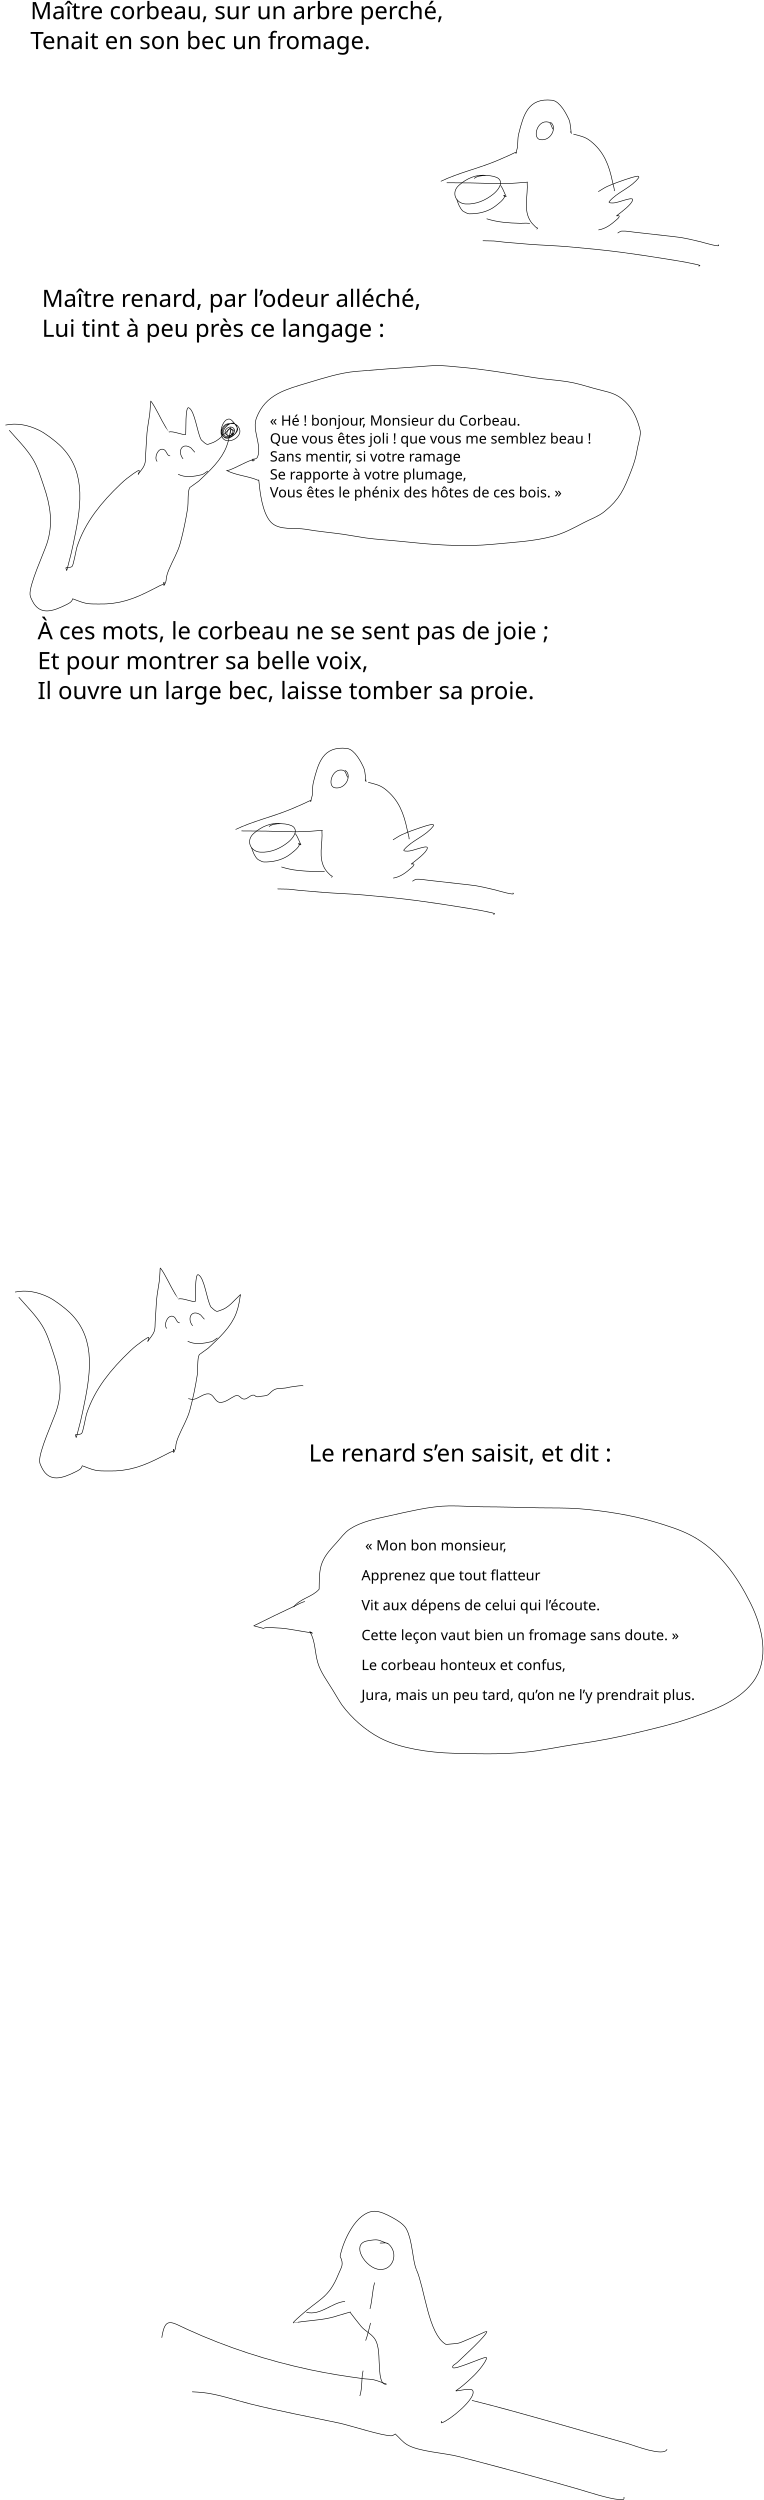
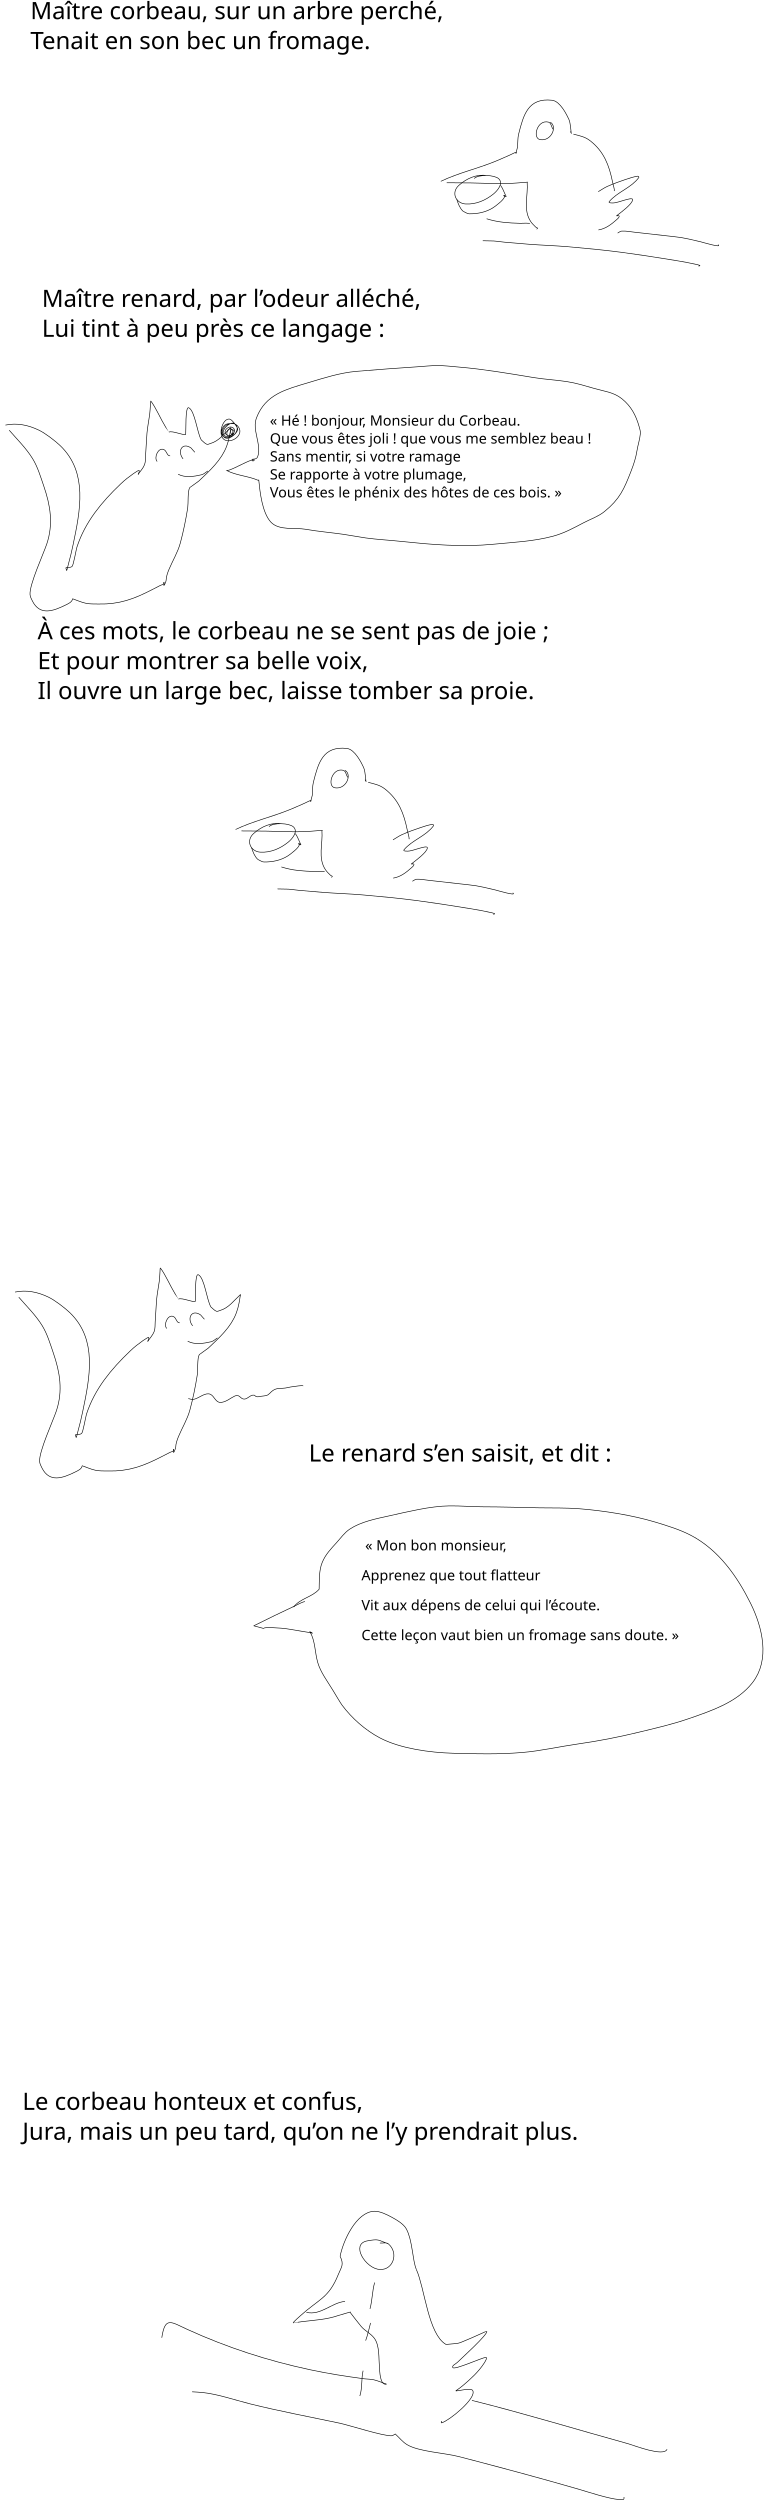
<svg xmlns="http://www.w3.org/2000/svg" width="337.592mm" height="1105.751mm" viewBox="0 0 337.592 1105.751" version="1.1" id="svg1782">
  <defs id="defs1779">
    <rect x="717.262" y="1193.239" width="419.555" height="115.343" id="rect45532" />
  </defs>
  <g id="layer1" transform="translate(-29.7226,-19.74897)">
    <text xml:space="preserve" style="font-style:normal;font-weight:normal;font-size:10.583px;line-height:1.25;font-family:sans-serif;fill:#000000;fill-opacity:1;stroke:none;stroke-width:0.265" x="43.169" y="28.214" id="text5938">
      <tspan id="tspan5936" style="stroke-width:0.265" x="43.169" y="28.214">Maître corbeau, sur un arbre perché,</tspan>
      <tspan style="stroke-width:0.265" x="43.169" y="41.443" id="tspan5940">Tenait en son bec un fromage.</tspan>
    </text>
    <g id="corbeau0">
      <path style="fill:none;stroke:#000000;stroke-width:0.265px;stroke-linecap:butt;stroke-linejoin:miter;stroke-opacity:1" d="m 224.706,99.929 c 7.714,-3.678 16.171,-5.575 24.09,-8.813 2.171,-0.888 4.308,-1.855 6.454,-2.803 0.762,-0.337 3.57,-1.918 2.644,-0.706" id="path7562" />
      <path style="fill:none;stroke:#000000;stroke-width:0.265px;stroke-linecap:butt;stroke-linejoin:miter;stroke-opacity:1" d="m 227.306,100.575 c 3.541,0.027 7.082,0.022 10.622,0.081 5.259,0.087 11.852,0.441 17.255,0.242 2.163,-0.08 4.317,-0.325 6.476,-0.484 0.396,-0.029 0.792,-0.048 1.188,-0.081 0.09,-0.008 0.232,-0.123 0.269,-0.04 0.036,0.081 -0.149,0.094 -0.224,0.141" id="path7564" />
      <path style="fill:none;stroke:#000000;stroke-width:0.265px;stroke-linecap:butt;stroke-linejoin:miter;stroke-opacity:1" d="m 257.894,87.607 c 0.246,-0.934 0.493,-1.869 0.74,-2.803 0.164,-1.929 0.021,-3.91 0.493,-5.788 2.182,-8.69 4.264,-16.082 14.79,-14.924 3.58,0.394 6.528,6.519 7.417,8.43 0.588,1.262 0.579,2.724 0.829,4.094 0.12,0.658 0.087,1.338 0.202,1.997 0.014,0.082 0.147,0.297 0.112,0.222 -0.251,-0.543 -0.176,-0.389 -0.493,-0.887" id="path7566" />
      <path style="fill:none;stroke:#000000;stroke-width:0.265px;stroke-linecap:butt;stroke-linejoin:miter;stroke-opacity:1" d="m 274.275,76.898 c -0.665,-1.049 -0.787,-2.857 -1.994,-3.146 -5.02,-1.203 -7.156,7.131 -3.675,7.744 5.02,0.885 7.778,-5.891 4.504,-7.704" id="path7568" />
      <path style="fill:none;stroke:#000000;stroke-width:0.265px;stroke-linecap:butt;stroke-linejoin:miter;stroke-opacity:1" d="m 283.351,79.076 c 2.633,0.708 5.02,1.103 7.283,2.844 6.245,4.803 8.509,10.935 10.039,18.413 0.15,0.731 1.278,4.711 0.627,3.671" id="path7570" />
      <path style="fill:none;stroke:#000000;stroke-width:0.265px;stroke-linecap:butt;stroke-linejoin:miter;stroke-opacity:1" d="m 262.891,100.433 c 0.495,5.695 -1.959,12.165 1.636,17.405 0.608,0.886 1.416,1.618 2.174,2.38 0.223,0.224 0.915,0.288 0.762,0.565 -0.086,0.154 -0.29,0.207 -0.403,0.343" id="path7572" />
      <path style="fill:none;stroke:#000000;stroke-width:0.265px;stroke-linecap:butt;stroke-linejoin:miter;stroke-opacity:1" d="m 243.261,126.228 c 11.155,0.248 -1.599,-0.14 20.415,1.553 5.716,0.439 11.453,0.598 17.165,1.089 19.37,1.667 27.933,2.896 47.462,6.05 3.326,0.537 6.646,1.131 9.927,1.896 1.985,0.463 0.67,0.592 0.448,0.625" id="path7574" />
      <path style="fill:none;stroke:#000000;stroke-width:0.265px;stroke-linecap:butt;stroke-linejoin:miter;stroke-opacity:1" d="m 244.964,116.507 c 4.927,1.588 9.679,1.872 14.812,2.017 0.863,0.024 4.097,-0.254 4.303,0.161" id="path7576" />
      <path style="fill:none;stroke:#000000;stroke-width:0.265px;stroke-linecap:butt;stroke-linejoin:miter;stroke-opacity:1" d="m 302.914,122.84 c 0.605,-0.296 1.143,-0.85 1.815,-0.887 1.842,-0.101 3.678,0.291 5.513,0.484 4.119,0.433 8.233,0.918 12.347,1.392 9.439,1.087 7.695,0.673 17.031,2.864 0.364,0.086 9.847,2.908 7.686,1.271" id="path7578" />
      <path style="fill:none;stroke:#000000;stroke-width:0.265px;stroke-linecap:butt;stroke-linejoin:miter;stroke-opacity:1" d="m 294.331,104.527 c 1.345,-0.78 2.615,-1.705 4.034,-2.339 2.59,-1.159 5.267,-2.119 7.955,-3.025 1.783,-0.601 3.585,-1.209 5.445,-1.492 0.257,-0.039 0.668,0.374 0.515,0.585 -3.354,4.631 -9.517,6.357 -13.109,10.689 -0.563,0.678 1.735,0.655 2.599,0.484 1.982,-0.393 3.873,-1.17 5.849,-1.593 0.624,-0.134 1.883,-0.436 1.905,0.202 0.064,1.88 -5.498,5.905 -7.036,7.099 -0.362,0.281 0.884,-0.122 1.008,0.04 0.406,0.529 -0.535,1.268 -1.031,1.714 -2.355,2.12 -4.894,4.062 -8.045,4.558" id="path7580" />
      <g id="aa" transform="translate(85.29624,-6.797816)">
        <path style="fill:none;stroke:#000000;stroke-width:0.265px;stroke-linecap:butt;stroke-linejoin:miter;stroke-opacity:1" d="m 160.049,104.226 c -4.637,-0.842 -9.28,1.237 -12.706,4.336 -3.522,3.186 -1.31,7.983 3.07,8.208 4.55,0.234 8.746,-1.594 12.235,-4.397 1.593,-1.279 4.606,-4.592 2.398,-6.736 -1.864,-1.811 -9.057,-2.043 -10.868,-0.141" id="path7582" />
        <path style="fill:none;stroke:#000000;stroke-width:0.265px;stroke-linecap:butt;stroke-linejoin:miter;stroke-opacity:1" d="m 146.491,114.794 c 0.558,1.815 1.324,3.894 2.779,5.203" id="path7584" />
        <path style="fill:none;stroke:#000000;stroke-width:0.265px;stroke-linecap:butt;stroke-linejoin:miter;stroke-opacity:1" d="m 149.27,119.997 c 2.353,1.147 1.683,1.193 4.146,1.089 3.692,-0.156 7.285,-1.177 10.219,-3.449 0.971,-0.752 2.835,-2.209 3.541,-3.267 0.296,-0.443 1.096,-2.002 -0.022,-1.271" id="path7586" />
        <path style="fill:none;stroke:#000000;stroke-width:0.265px;stroke-linecap:butt;stroke-linejoin:miter;stroke-opacity:1" d="m 165.808,108.502 c 0.95,1.286 1.458,2.787 2.129,4.215 0.12,0.257 0.544,0.875 0.269,0.807 -0.367,-0.091 -0.702,-0.282 -1.053,-0.424" id="path7588" />
      </g>
    </g>
    <path style="fill:none;stroke:#000000;stroke-width:0.265px;stroke-linecap:butt;stroke-linejoin:miter;stroke-opacity:1" d="m 133.923,386.62 c 7.714,-3.678 16.171,-5.575 24.09,-8.813 2.171,-0.888 4.308,-1.855 6.454,-2.803 0.762,-0.337 3.57,-1.918 2.644,-0.706" id="path7562-9" />
    <path style="fill:none;stroke:#000000;stroke-width:0.265px;stroke-linecap:butt;stroke-linejoin:miter;stroke-opacity:1" d="m 136.523,387.266 c 3.541,0.027 7.082,0.022 10.622,0.081 5.259,0.087 11.852,0.441 17.255,0.242 2.163,-0.08 4.317,-0.325 6.476,-0.484 0.396,-0.029 0.792,-0.048 1.188,-0.081 0.09,-0.008 0.232,-0.123 0.269,-0.04 0.036,0.081 -0.149,0.094 -0.224,0.141" id="path7564-8" />
    <path style="fill:none;stroke:#000000;stroke-width:0.265px;stroke-linecap:butt;stroke-linejoin:miter;stroke-opacity:1" d="m 167.111,374.298 c 0.246,-0.934 0.493,-1.869 0.74,-2.803 0.164,-1.929 0.021,-3.91 0.493,-5.788 2.182,-8.69 4.264,-16.082 14.79,-14.924 3.58,0.394 6.528,6.519 7.417,8.43 0.588,1.262 0.579,2.724 0.829,4.094 0.12,0.658 0.087,1.338 0.202,1.997 0.014,0.082 0.147,0.297 0.112,0.222 -0.251,-0.543 -0.176,-0.389 -0.493,-0.887" id="path7566-4" />
    <path style="fill:none;stroke:#000000;stroke-width:0.265px;stroke-linecap:butt;stroke-linejoin:miter;stroke-opacity:1" d="m 183.492,363.589 c -0.665,-1.049 -0.787,-2.857 -1.994,-3.146 -5.02,-1.203 -7.156,7.131 -3.675,7.744 5.02,0.885 7.778,-5.891 4.504,-7.704" id="path7568-8" />
    <path style="fill:none;stroke:#000000;stroke-width:0.265px;stroke-linecap:butt;stroke-linejoin:miter;stroke-opacity:1" d="m 192.568,365.767 c 2.633,0.708 5.02,1.103 7.283,2.844 6.245,4.803 8.509,10.935 10.039,18.413 0.15,0.731 1.278,4.711 0.627,3.671" id="path7570-1" />
    <path style="fill:none;stroke:#000000;stroke-width:0.265px;stroke-linecap:butt;stroke-linejoin:miter;stroke-opacity:1" d="m 172.108,387.125 c 0.495,5.695 -1.959,12.165 1.636,17.405 0.608,0.886 1.416,1.618 2.174,2.38 0.223,0.224 0.915,0.288 0.762,0.565 -0.086,0.154 -0.29,0.207 -0.403,0.343" id="path7572-0" />
    <path style="fill:none;stroke:#000000;stroke-width:0.265px;stroke-linecap:butt;stroke-linejoin:miter;stroke-opacity:1" d="m 152.478,412.919 c 11.155,0.248 -1.599,-0.14 20.415,1.553 5.716,0.439 11.453,0.598 17.165,1.089 19.37,1.667 27.933,2.896 47.462,6.05 3.326,0.537 6.646,1.131 9.927,1.896 1.985,0.463 0.67,0.592 0.448,0.625" id="path7574-3" />
    <path style="fill:none;stroke:#000000;stroke-width:0.265px;stroke-linecap:butt;stroke-linejoin:miter;stroke-opacity:1" d="m 154.181,403.198 c 4.927,1.588 9.679,1.872 14.812,2.017 0.863,0.024 4.097,-0.254 4.303,0.161" id="path7576-0" />
    <path style="fill:none;stroke:#000000;stroke-width:0.265px;stroke-linecap:butt;stroke-linejoin:miter;stroke-opacity:1" d="m 212.131,409.531 c 0.605,-0.296 1.143,-0.85 1.815,-0.887 1.842,-0.101 3.678,0.291 5.513,0.484 4.119,0.433 8.233,0.918 12.347,1.392 9.439,1.087 7.695,0.673 17.031,2.864 0.364,0.086 9.847,2.908 7.686,1.271" id="path7578-4" />
    <path style="fill:none;stroke:#000000;stroke-width:0.265px;stroke-linecap:butt;stroke-linejoin:miter;stroke-opacity:1" d="m 203.548,391.219 c 1.345,-0.78 2.615,-1.705 4.034,-2.339 2.59,-1.159 5.267,-2.119 7.955,-3.025 1.783,-0.601 3.585,-1.209 5.445,-1.492 0.257,-0.039 0.668,0.374 0.515,0.585 -3.354,4.631 -9.517,6.357 -13.109,10.689 -0.563,0.678 1.735,0.655 2.599,0.484 1.982,-0.393 3.873,-1.17 5.849,-1.593 0.624,-0.134 1.883,-0.436 1.905,0.202 0.064,1.88 -5.498,5.905 -7.036,7.099 -0.362,0.281 0.884,-0.122 1.008,0.04 0.406,0.529 -0.535,1.268 -1.031,1.714 -2.355,2.12 -4.894,4.062 -8.045,4.558" id="path7580-4" />
    <g id="fromage">
      <path style="fill:none;stroke:#000000;stroke-width:0.265px;stroke-linecap:butt;stroke-linejoin:miter;stroke-opacity:1" d="m 154.562,384.12 c -4.637,-0.842 -9.28,1.237 -12.706,4.336 -3.522,3.186 -1.31,7.983 3.07,8.208 4.55,0.234 8.746,-1.594 12.235,-4.397 1.593,-1.279 4.606,-4.592 2.398,-6.736 -1.864,-1.811 -9.057,-2.043 -10.868,-0.141" id="path7582-4" />
      <path style="fill:none;stroke:#000000;stroke-width:0.265px;stroke-linecap:butt;stroke-linejoin:miter;stroke-opacity:1" d="m 141.005,394.687 c 0.558,1.815 1.324,3.894 2.779,5.203" id="path7584-7" />
      <path style="fill:none;stroke:#000000;stroke-width:0.265px;stroke-linecap:butt;stroke-linejoin:miter;stroke-opacity:1" d="m 143.784,399.891 c 2.353,1.147 1.683,1.193 4.146,1.089 3.692,-0.156 7.285,-1.177 10.219,-3.449 0.971,-0.752 2.835,-2.209 3.541,-3.267 0.296,-0.443 1.096,-2.002 -0.022,-1.271" id="path7586-6" />
      <path style="fill:none;stroke:#000000;stroke-width:0.265px;stroke-linecap:butt;stroke-linejoin:miter;stroke-opacity:1" d="m 160.321,388.395 c 0.95,1.286 1.458,2.787 2.129,4.215 0.12,0.257 0.544,0.875 0.269,0.807 -0.367,-0.091 -0.702,-0.282 -1.053,-0.424" id="path7588-3" />
    </g>
    <text xml:space="preserve" style="font-style:normal;font-weight:normal;font-size:10.583px;line-height:1.25;font-family:sans-serif;fill:#000000;fill-opacity:1;stroke:none;stroke-width:0.265" x="48.243" y="155.495" id="text11650">
      <tspan id="tspan11648" style="stroke-width:0.265" x="48.243" y="155.495">Maître renard, par l’odeur alléché,</tspan>
      <tspan style="stroke-width:0.265" x="48.243" y="168.725" id="tspan11652">Lui tint à peu près ce langage :</tspan>
      <tspan style="stroke-width:0.265" x="48.243" y="181.954" id="tspan11662" />
      <tspan style="stroke-width:0.265" x="48.243" y="195.183" id="tspan11680" />
    </text>
    <text xml:space="preserve" style="font-style:normal;font-weight:normal;font-size:10.583px;line-height:1.25;font-family:sans-serif;fill:#000000;fill-opacity:1;stroke:none;stroke-width:0.265" x="46.325" y="302.484" id="text42266">
      <tspan id="tspan42264" style="stroke-width:0.265" x="46.325" y="302.484">À ces mots, le corbeau ne se sent pas de joie ;</tspan>
      <tspan style="stroke-width:0.265" x="46.325" y="315.713" id="tspan42268">Et pour montrer sa belle voix,</tspan>
      <tspan style="stroke-width:0.265" x="46.325" y="328.942" id="tspan42270">Il ouvre un large bec, laisse tomber sa proie.</tspan>
      <tspan style="stroke-width:0.265" x="46.325" y="342.171" id="tspan42282" />
    </text>
    <text xml:space="preserve" transform="matrix(0.2645833,0,0,0.2645833,43.13793,19.74897)" id="text45530" style="font-style:normal;font-weight:normal;font-size:40px;line-height:1.25;font-family:sans-serif;white-space:pre;shape-inside:url(#rect45532);fill:#000000;fill-opacity:1;stroke:none" />
    <text xml:space="preserve" style="font-style:normal;font-weight:normal;font-size:10.583px;line-height:1.25;font-family:sans-serif;fill:#000000;fill-opacity:1;stroke:none;stroke-width:0.265" x="184.842" y="700.978" id="text56280">
      <tspan style="font-style:normal;font-variant:normal;font-weight:normal;font-stretch:normal;font-size:6.35px;font-family:sans-serif;-inkscape-font-specification:'sans-serif, Normal';font-variant-ligatures:normal;font-variant-caps:normal;font-variant-numeric:normal;font-variant-east-asian:normal;stroke-width:0.265" x="184.842" y="700.978" id="tspan56290" />
    </text>
    <path style="fill:none;stroke:#000000;stroke-width:0.265px;stroke-linecap:butt;stroke-linejoin:miter;stroke-opacity:1" d="m 32.135,207.766 c 5.147,-1.054 10.099,-0.026 14.844,2.266 2.775,1.341 7.262,4.788 9.41,6.859 12.348,11.904 8.802,28.766 5.666,43.776 -0.905,4.332 -1.037,4.548 -2.021,8.379 -0.593,2.307 -0.776,3.32 -0.895,2.982 -0.133,-0.378 -0.199,-0.775 -0.298,-1.163" id="path72305" />
    <path style="fill:none;stroke:#000000;stroke-width:0.265px;stroke-linecap:butt;stroke-linejoin:miter;stroke-opacity:1" d="m 33.792,210.032 c 3.588,4.152 7.465,7.896 10.371,12.614 2.244,3.643 3.538,8.074 4.904,12.047 2.951,8.584 4.306,16.761 1.359,25.615 -1.466,4.405 -7.73,17.936 -7.422,22.425 0.066,0.967 0.664,2.078 1.06,2.863 3.331,6.595 9.199,4.444 14.546,1.819 1.194,-0.586 3.057,-1.345 3.214,-2.833" id="path72307" />
    <path style="fill:none;stroke:#000000;stroke-width:0.265px;stroke-linecap:butt;stroke-linejoin:miter;stroke-opacity:1" d="m 58.842,270.865 c 0.917,-0.189 2.017,0.015 2.75,-0.567 0.622,-0.494 1.799,-7.468 2.154,-8.558 3.633,-11.153 10.909,-19.904 19.317,-27.912 2.062,-1.964 3.524,-3.066 5.666,-4.592 1.386,-0.987 2.524,-1.644 2.584,-1.342 0.117,0.579 -0.308,1.141 -0.497,1.7" id="path72309" />
    <path style="fill:none;stroke:#000000;stroke-width:0.265px;stroke-linecap:butt;stroke-linejoin:miter;stroke-opacity:1" d="m 61.824,284.582 c 1.966,0.666 3.864,1.584 5.898,1.998 1.811,0.368 3.686,0.288 5.533,0.328 9.284,0.203 15.729,-2.216 23.79,-6.381 1.18,-0.61 2.361,-1.218 3.545,-1.819 1.155,-0.586 1.746,-0.199 1.624,-1.521" id="path72311" />
    <path style="fill:none;stroke:#000000;stroke-width:0.265px;stroke-linecap:butt;stroke-linejoin:miter;stroke-opacity:1" d="m 90.816,229.594 c 0.95,-1.451 2.235,-2.732 2.85,-4.354 0.521,-1.374 0.352,-2.918 0.464,-4.384 0.241,-3.158 0.345,-6.326 0.596,-9.483 0.184,-2.304 0.911,-6.218 1.193,-8.29 0.195,-1.439 0.231,-2.906 0.331,-4.354 0.075,-1.087 0.054,-1.757 0.099,-1.7 2.255,2.841 4.531,8.254 6.66,11.66 0.131,0.209 1.39,2.23 1.425,2.207 1.295,-0.874 7.325,1.807 7.422,0.954 0.167,-1.46 -0.245,-12.545 1.359,-11.749 2.745,1.363 3.687,11.052 5.533,14.224 0.806,0.636 1.467,1.523 2.419,1.908 0.49,0.198 1.049,-0.154 1.557,-0.298 3.962,-1.124 6.186,-4.433 9.079,-7.038 0.239,-0.215 -0.109,0.634 -0.133,0.954 -0.069,0.949 -0.3,1.868 -0.464,2.803 -0.25,1.426 -0.672,2.868 -1.16,4.234 -2.24,6.28 -7.686,11.177 -12.425,15.656 -0.413,0.39 -3.904,2.747 -3.976,2.863 -0.987,1.599 -0.587,6.989 -0.895,8.946 -0.825,5.238 -1.89,10.478 -3.28,15.596 -1.126,4.145 -3.394,7.777 -5.036,11.719 -0.541,1.298 -1.226,3.233 -1.226,4.652 0,0.479 -0.484,1.598 -0.696,2.028 -0.034,0.069 -0.254,0.517 -0.265,0.507 -0.109,-0.098 0.139,-1.338 -0.033,-1.67" id="path72313" />
    <path style="fill:none;stroke:#000000;stroke-width:0.265px;stroke-linecap:butt;stroke-linejoin:miter;stroke-opacity:1" d="m 99.233,223.869 c -1.539,-1.676 0.45,-6.3 2.883,-5.308 1.466,0.598 1.388,2.904 2.85,2.803" id="path72317" />
    <path style="fill:none;stroke:#000000;stroke-width:0.265px;stroke-linecap:butt;stroke-linejoin:miter;stroke-opacity:1" d="m 110.697,222.706 c -2.702,-3.33 -0.4,-7.577 3.545,-4.801 0.191,0.134 1.183,1.483 1.657,1.879" id="path72319" />
    <path style="fill:none;stroke:#000000;stroke-width:0.265px;stroke-linecap:butt;stroke-linejoin:miter;stroke-opacity:1" d="m 108.51,229.505 c 3.126,1.649 6.995,1.016 10.338,0.239 1.06,-0.246 1.944,-1.177 2.816,-1.7" id="path72321" />
    <g id="renardblabla">
      <text xml:space="preserve" style="font-style:normal;font-variant:normal;font-weight:normal;font-stretch:normal;font-size:6.35px;line-height:1.25;font-family:sans-serif;-inkscape-font-specification:'sans-serif, Normal';font-variant-ligatures:normal;font-variant-caps:normal;font-variant-numeric:normal;font-variant-east-asian:normal;fill:#000000;fill-opacity:1;stroke:none;stroke-width:0.265" x="149.074" y="208" id="text70283">
        <tspan id="tspan70281" style="font-style:normal;font-variant:normal;font-weight:normal;font-stretch:normal;font-size:6.35px;font-family:sans-serif;-inkscape-font-specification:'sans-serif, Normal';font-variant-ligatures:normal;font-variant-caps:normal;font-variant-numeric:normal;font-variant-east-asian:normal;stroke-width:0.265" x="149.074" y="208">« Hé ! bonjour, Monsieur du Corbeau.</tspan>
        <tspan style="font-style:normal;font-variant:normal;font-weight:normal;font-stretch:normal;font-size:6.35px;font-family:sans-serif;-inkscape-font-specification:'sans-serif, Normal';font-variant-ligatures:normal;font-variant-caps:normal;font-variant-numeric:normal;font-variant-east-asian:normal;stroke-width:0.265" x="149.074" y="215.937" id="tspan70285">Que vous êtes joli ! que vous me semblez beau !</tspan>
        <tspan style="font-style:normal;font-variant:normal;font-weight:normal;font-stretch:normal;font-size:6.35px;font-family:sans-serif;-inkscape-font-specification:'sans-serif, Normal';font-variant-ligatures:normal;font-variant-caps:normal;font-variant-numeric:normal;font-variant-east-asian:normal;stroke-width:0.265" x="149.074" y="223.875" id="tspan70287">Sans mentir, si votre ramage</tspan>
        <tspan style="font-style:normal;font-variant:normal;font-weight:normal;font-stretch:normal;font-size:6.35px;font-family:sans-serif;-inkscape-font-specification:'sans-serif, Normal';font-variant-ligatures:normal;font-variant-caps:normal;font-variant-numeric:normal;font-variant-east-asian:normal;stroke-width:0.265" x="149.074" y="231.812" id="tspan70289">Se rapporte à votre plumage,</tspan>
        <tspan style="font-style:normal;font-variant:normal;font-weight:normal;font-stretch:normal;font-size:6.35px;font-family:sans-serif;-inkscape-font-specification:'sans-serif, Normal';font-variant-ligatures:normal;font-variant-caps:normal;font-variant-numeric:normal;font-variant-east-asian:normal;stroke-width:0.265" x="149.074" y="239.75" id="tspan70291">Vous êtes le phénix des hôtes de ces bois. »</tspan>
      </text>
      <path style="fill:none;stroke:#000000;stroke-width:0.265px;stroke-linecap:butt;stroke-linejoin:miter;stroke-opacity:1" d="m 133.494,207.11 c -1.182,0.07 -2.417,-0.15 -3.545,0.209 -1.939,0.616 -3.219,4.064 -1.325,5.487 0.664,0.499 1.626,0.357 2.452,0.447 1.185,0.129 4.046,-2.519 3.744,-3.877 -0.218,-0.981 -2.491,-4.088 -3.512,-4.264 -3.11,-0.538 -5.541,7.174 -2.286,9.155 2.858,1.739 8.327,-1.779 6.428,-5.248 -2.376,-4.342 -8.812,-0.819 -7.124,3.34 1.554,3.829 9.148,-2.173 5.169,-5.248 -1.827,-1.412 -7.151,3.614 -4.241,5.457 1.877,1.189 5.584,-1.866 3.678,-3.489 -1.842,-1.569 -5.02,1.266 -3.048,2.952 1.773,1.516 3.997,-1.355 2.187,-2.475 -1.455,-0.9 -2.695,1.958 -1.557,2.982 1.617,1.455 3.878,-2.136 2.154,-2.743 -1.139,-0.401 -1.081,1.219 -0.729,1.789 0.102,0.166 0.999,0.563 1.16,0.656" id="path72315" />
      <path style="fill:none;stroke:#000000;stroke-width:0.265px;stroke-linecap:butt;stroke-linejoin:miter;stroke-opacity:1" d="m 141.578,223.719 c 0.226,-0.181 0.912,-0.533 0.63,-0.596 -1.874,-0.422 -9.573,4.577 -12.16,4.771 3.823,1.922 8.086,2.3 12.127,3.638 0.645,0.213 2.318,1.041 1.988,0.447" id="path92942" />
      <path style="fill:none;stroke:#000000;stroke-width:0.265px;stroke-linecap:butt;stroke-linejoin:miter;stroke-opacity:1" d="m 144.163,231.98 c 0.527,5.376 1.525,14.513 5.335,18.667 3.583,3.907 10.757,2.383 15.341,3.191 5.557,0.979 11.178,1.445 16.766,2.237 3.312,0.469 6.592,1.153 9.907,1.61 5.16,0.711 10.422,0.964 15.606,1.521 13.434,1.443 27.394,2.588 40.888,1.252 8.906,-0.881 17.65,-1.215 26.342,-3.549 4.847,-1.301 9.089,-3.616 13.486,-5.934 3.067,-1.617 6.452,-2.722 9.178,-4.92 6.896,-5.562 8.78,-10.076 11.862,-18.011 1.173,-3.02 2.074,-5.731 2.584,-8.946 0.395,-2.491 1.269,-5.005 1.491,-7.515 0.097,-1.092 -0.236,-2.095 -0.53,-3.131 -1.434,-5.049 -3.546,-9.058 -7.687,-12.375 -3.639,-2.915 -8.014,-3.293 -12.326,-4.562 -3.953,-1.163 -7.876,-2.348 -11.962,-2.982 -4.879,-0.757 -9.842,-0.987 -14.712,-1.789 -11.045,-1.82 -21.998,-3.715 -33.168,-4.652 -3.167,-0.266 -6.324,-0.672 -9.51,-0.656 -2.654,0.013 -5.595,0.327 -8.184,0.507 -9.188,0.639 -18.359,1.255 -27.535,2.058 -7.243,0.634 -14.338,2.929 -21.272,5.01 -9.654,2.896 -18.872,5.081 -22.863,15.477 -1.498,3.901 0.212,8.009 0.762,11.868 0.254,1.782 0.402,3.957 -0.398,5.636 -0.72,1.511 -3.345,0.122 -1.988,1.73" id="path92944" />
    </g>
    <rect style="fill:#ff0000;stroke-width:0.292" id="rect93180" width="18.887" height="42.06" x="-3.794" y="142.323" />
    <rect style="fill:#ff0000;stroke-width:0.918" id="rect93180-5" width="18.887" height="416.856" x="1.821" y="382.599" />
    <text xml:space="preserve" style="font-style:normal;font-weight:normal;font-size:10.583px;line-height:1.25;font-family:sans-serif;fill:#000000;fill-opacity:1;stroke:none;stroke-width:0.265" x="166.271" y="666.184" id="text103914">
      <tspan id="tspan103912" style="stroke-width:0.265" x="166.271" y="666.184">Le renard s’en saisit, et dit :</tspan>
    </text>
    <g id="renard">
      <path style="fill:none;stroke:#000000;stroke-width:0.265px;stroke-linecap:butt;stroke-linejoin:miter;stroke-opacity:1" d="m 36.372,591.231 c 5.147,-1.054 10.099,-0.026 14.844,2.266 2.775,1.341 7.262,4.788 9.41,6.859 12.348,11.904 8.802,28.766 5.666,43.776 -0.905,4.332 -1.037,4.548 -2.021,8.379 -0.593,2.307 -0.776,3.32 -0.895,2.982 -0.133,-0.378 -0.199,-0.775 -0.298,-1.163" id="path72305-6" />
      <path style="fill:none;stroke:#000000;stroke-width:0.265px;stroke-linecap:butt;stroke-linejoin:miter;stroke-opacity:1" d="m 38.028,593.497 c 3.588,4.152 7.465,7.896 10.371,12.614 2.244,3.643 3.538,8.074 4.904,12.047 2.951,8.584 4.306,16.761 1.359,25.615 -1.466,4.405 -7.73,17.936 -7.422,22.425 0.066,0.967 0.664,2.078 1.06,2.863 3.331,6.595 9.199,4.444 14.546,1.819 1.194,-0.586 3.057,-1.345 3.214,-2.833" id="path72307-2" />
      <path style="fill:none;stroke:#000000;stroke-width:0.265px;stroke-linecap:butt;stroke-linejoin:miter;stroke-opacity:1" d="m 63.078,654.33 c 0.917,-0.189 2.017,0.015 2.75,-0.567 0.622,-0.494 1.799,-7.468 2.154,-8.558 3.634,-11.153 10.909,-19.904 19.317,-27.912 2.062,-1.964 3.524,-3.066 5.666,-4.592 1.386,-0.987 2.524,-1.644 2.584,-1.342 0.117,0.579 -0.308,1.141 -0.497,1.7" id="path72309-1" />
      <path style="fill:none;stroke:#000000;stroke-width:0.265px;stroke-linecap:butt;stroke-linejoin:miter;stroke-opacity:1" d="m 66.06,668.047 c 1.966,0.666 3.864,1.584 5.898,1.998 1.811,0.368 3.686,0.288 5.533,0.328 9.284,0.203 15.729,-2.216 23.79,-6.381 1.18,-0.61 2.361,-1.218 3.545,-1.819 1.155,-0.586 1.746,-0.199 1.624,-1.521" id="path72311-7" />
      <path style="fill:none;stroke:#000000;stroke-width:0.265px;stroke-linecap:butt;stroke-linejoin:miter;stroke-opacity:1" d="m 95.053,613.059 c 0.95,-1.451 2.235,-2.732 2.85,-4.354 0.521,-1.374 0.352,-2.918 0.464,-4.384 0.241,-3.158 0.345,-6.326 0.596,-9.483 0.184,-2.304 0.911,-6.218 1.193,-8.29 0.195,-1.439 0.231,-2.906 0.331,-4.354 0.075,-1.087 0.054,-1.757 0.099,-1.7 2.255,2.841 4.531,8.254 6.66,11.66 0.131,0.209 1.39,2.23 1.425,2.207 1.295,-0.874 7.325,1.807 7.422,0.954 0.167,-1.46 -0.245,-12.545 1.359,-11.749 2.745,1.363 3.687,11.052 5.533,14.224 0.806,0.636 1.467,1.523 2.419,1.908 0.49,0.198 1.049,-0.154 1.557,-0.298 3.962,-1.124 6.186,-4.433 9.079,-7.038 0.239,-0.215 -0.109,0.634 -0.133,0.954 -0.069,0.949 -0.3,1.868 -0.464,2.803 -0.25,1.426 -0.672,2.868 -1.16,4.234 -2.24,6.28 -7.686,11.177 -12.425,15.656 -0.413,0.39 -3.904,2.747 -3.976,2.863 -0.987,1.599 -0.587,6.989 -0.895,8.946 -0.825,5.238 -1.89,10.478 -3.28,15.596 -1.126,4.145 -3.394,7.777 -5.036,11.719 -0.541,1.298 -1.226,3.233 -1.226,4.652 0,0.479 -0.484,1.598 -0.696,2.028 -0.034,0.069 -0.254,0.517 -0.265,0.507 -0.109,-0.098 0.139,-1.338 -0.033,-1.67" id="path72313-8" />
      <path style="fill:none;stroke:#000000;stroke-width:0.265px;stroke-linecap:butt;stroke-linejoin:miter;stroke-opacity:1" d="m 103.469,607.334 c -1.539,-1.676 0.45,-6.3 2.883,-5.308 1.466,0.598 1.388,2.904 2.85,2.803" id="path72317-5" />
      <path style="fill:none;stroke:#000000;stroke-width:0.265px;stroke-linecap:butt;stroke-linejoin:miter;stroke-opacity:1" d="m 114.933,606.171 c -2.702,-3.33 -0.4,-7.577 3.545,-4.801 0.191,0.134 1.183,1.483 1.657,1.879" id="path72319-7" />
      <path style="fill:none;stroke:#000000;stroke-width:0.265px;stroke-linecap:butt;stroke-linejoin:miter;stroke-opacity:1" d="m 112.746,612.97 c 3.126,1.649 6.995,1.016 10.338,0.239 1.06,-0.246 1.944,-1.177 2.816,-1.7" id="path72321-4" />
      <path style="fill:none;stroke:#000000;stroke-width:0.265px;stroke-linecap:butt;stroke-linejoin:miter;stroke-opacity:1" d="m 113.017,638.347 c 1.384,0.329 1.579,0.578 2.927,0.188 1.929,-0.558 4.643,-2.977 6.75,-2.124 1.892,0.766 2.391,3.933 4.839,3.629 2.401,-0.298 3.94,-1.818 6.034,-2.823 2.186,-1.049 2.467,1.519 4.331,1.344 1.378,-0.129 2.275,-1.564 3.674,-1.747 1.029,-0.135 0.795,0.433 1.553,0.672 0.646,0.203 1.419,-0.077 2.061,-0.161 2.133,-0.279 2.778,-0.164 3.913,-1.371 1.798,-1.912 3.106,-2.177 5.705,-2.177 1.468,0 3.12,-0.62 4.63,-0.726 0.361,-0.025 4.446,-0.757 4.331,-0.242" id="path107810" />
    </g>
    <g id="g151117" transform="translate(-25.92918)">
      <text xml:space="preserve" style="font-style:normal;font-weight:normal;font-size:10.583px;line-height:1.25;font-family:sans-serif;fill:#000000;fill-opacity:1;stroke:none;stroke-width:0.265" x="215.51" y="705.503" id="text145265">
        <tspan id="tspan145263" style="font-style:normal;font-variant:normal;font-weight:normal;font-stretch:normal;font-size:6.35px;font-family:sans-serif;-inkscape-font-specification:'sans-serif, Normal';font-variant-ligatures:normal;font-variant-caps:normal;font-variant-numeric:normal;font-variant-east-asian:normal;stroke-width:0.265" x="215.51" y="705.503"> « Mon bon monsieur,</tspan>
        <tspan style="font-style:normal;font-variant:normal;font-weight:normal;font-stretch:normal;font-size:6.35px;font-family:sans-serif;-inkscape-font-specification:'sans-serif, Normal';font-variant-ligatures:normal;font-variant-caps:normal;font-variant-numeric:normal;font-variant-east-asian:normal;stroke-width:0.265" x="215.51" y="718.732" id="tspan145267">Apprenez que tout flatteur</tspan>
        <tspan style="font-style:normal;font-variant:normal;font-weight:normal;font-stretch:normal;font-size:6.35px;font-family:sans-serif;-inkscape-font-specification:'sans-serif, Normal';font-variant-ligatures:normal;font-variant-caps:normal;font-variant-numeric:normal;font-variant-east-asian:normal;stroke-width:0.265" x="215.51" y="731.961" id="tspan145269">Vit aux dépens de celui qui l’écoute.</tspan>
        <tspan style="font-style:normal;font-variant:normal;font-weight:normal;font-stretch:normal;font-size:6.35px;font-family:sans-serif;-inkscape-font-specification:'sans-serif, Normal';font-variant-ligatures:normal;font-variant-caps:normal;font-variant-numeric:normal;font-variant-east-asian:normal;stroke-width:0.265" x="215.51" y="745.191" id="tspan145271">Cette leçon vaut bien un fromage sans doute. »</tspan>
-         <tspan style="font-style:normal;font-variant:normal;font-weight:normal;font-stretch:normal;font-size:6.35px;font-family:sans-serif;-inkscape-font-specification:'sans-serif, Normal';font-variant-ligatures:normal;font-variant-caps:normal;font-variant-numeric:normal;font-variant-east-asian:normal;stroke-width:0.265" x="215.51" y="758.42" id="tspan145273">Le corbeau honteux et confus,</tspan>
-         <tspan style="font-style:normal;font-variant:normal;font-weight:normal;font-stretch:normal;font-size:6.35px;font-family:sans-serif;-inkscape-font-specification:'sans-serif, Normal';font-variant-ligatures:normal;font-variant-caps:normal;font-variant-numeric:normal;font-variant-east-asian:normal;stroke-width:0.265" x="215.51" y="771.649" id="tspan145275">Jura, mais un peu tard, qu’on ne l’y prendrait plus. </tspan>
+         <tspan style="font-style:normal;font-variant:normal;font-weight:normal;font-stretch:normal;font-size:6.35px;font-family:sans-serif;-inkscape-font-specification:'sans-serif, Normal';font-variant-ligatures:normal;font-variant-caps:normal;font-variant-numeric:normal;font-variant-east-asian:normal;stroke-width:0.265" x="215.51" y="758.42" id="tspan145275" />
      </text>
      <path style="fill:none;stroke:#000000;stroke-width:0.265px;stroke-linecap:butt;stroke-linejoin:miter;stroke-opacity:1" d="m 167.894,738.839 c 6.043,-2.999 12.103,-5.971 18.22,-8.817 0.428,-0.199 3.54,-1.927 4.421,-1.855" id="path151024" />
      <path style="fill:none;stroke:#000000;stroke-width:0.265px;stroke-linecap:butt;stroke-linejoin:miter;stroke-opacity:1" d="m 167.894,738.839 c 9.366,2.483 -1.451,0.035 12.037,1.048 3.072,0.231 6.095,0.904 9.14,1.371 3.599,0.6 1.192,0.215 3.883,0.618 0.304,0.046 1.156,0.379 0.896,0.215 -0.362,-0.228 -0.698,-0.508 -1.105,-0.645 2.385,4.126 2.135,9.072 3.435,13.602 1.246,4.344 4.325,8.362 6.631,12.177 0.867,1.434 3.405,5.73 4.122,6.693 4.321,5.806 10.302,11.103 16.727,14.489 9.055,4.772 22.193,6.509 32.288,6.801 10.16,0.294 20.479,0.522 30.616,-0.323 8.295,-0.691 16.555,-2.62 24.791,-3.79 9.02,-1.282 17.757,-2.988 26.613,-5.134 7.551,-1.83 14.955,-3.496 22.312,-6.048 10.016,-3.474 21.369,-7.202 28.167,-15.887 7.932,-10.135 4.428,-24.529 -0.777,-35.053 -5.956,-12.044 -14.147,-23.65 -26.315,-30.08 -4.958,-2.62 -10.715,-4.362 -16.04,-5.968 -9.966,-3.005 -22.832,-5.013 -33.155,-5.833 -5.918,-0.47 -11.844,-0.331 -17.772,-0.43 -8.422,-0.141 -16.812,-0.436 -25.239,-0.457 -4.928,-0.012 -9.858,-0.468 -14.785,-0.403 -8.467,0.112 -18.397,2.605 -26.673,4.435 -5.706,1.262 -12.361,2.549 -17.324,5.833 -2.324,1.538 -4.007,3.95 -5.854,5.995 -2.504,2.771 -4.859,5.166 -6.332,8.71 -1.503,3.617 -1.245,8.055 -1.374,11.882 -3.123,3.591 -8.484,4.044 -11.291,7.93" id="path151026" />
    </g>
    <rect style="fill:#ff0000;stroke-width:0.58" id="rect93180-5-3" width="18.887" height="166.47" x="-34.277" y="635.445" />
    <path style="fill:none;stroke:#000000;stroke-width:0.265px;stroke-linecap:butt;stroke-linejoin:miter;stroke-opacity:1" d="m 180.159,1017.705 c 1.268,-6.708 7.097,-19.653 15.115,-19.918 2.486,-0.082 5.638,1.503 7.738,2.646 2.027,1.104 5.17,2.898 6.397,5.107 2.798,5.037 2.711,13.902 4.488,18.06" id="path152368" />
    <path style="fill:none;stroke:#000000;stroke-width:0.265px;stroke-linecap:butt;stroke-linejoin:miter;stroke-opacity:1" d="m 201.516,1012.226 c -4.945,-1.829 -4.084,-2.251 -9.286,-1.346 -7.716,1.342 -0.724,12.46 5.623,12.675 5.824,0.197 8.309,-7.33 3.663,-11.328 -0.956,-0.823 -2.511,-0.248 -3.766,-0.371" id="path152370" />
    <path style="fill:none;stroke:#000000;stroke-width:0.265px;stroke-linecap:butt;stroke-linejoin:miter;stroke-opacity:1" d="m 180.159,1017.705 c 1.83,3.771 0.565,4.655 -0.774,7.986 -4.278,10.644 -8.575,10.825 -16.766,18.293 -0.028,0.026 -3.198,2.77 -3.198,3.157 0,0.058 3.927,-0.533 4.127,-0.557 5.482,-0.662 10.709,-0.887 15.992,-2.739 0.28,-0.098 6.882,-2.027 5.004,-1.393" id="path152372" />
    <path style="fill:none;stroke:#000000;stroke-width:0.265px;stroke-linecap:butt;stroke-linejoin:miter;stroke-opacity:1" d="m 165.25,1042.497 c 6.413,1.521 11.172,-4.345 17.076,-4.829" id="path152374" />
    <path style="fill:none;stroke:#000000;stroke-width:0.265px;stroke-linecap:butt;stroke-linejoin:miter;stroke-opacity:1" d="m 195.429,1029.311 c -1.09,3.816 -1.005,7.841 -2.064,11.653" id="path152376" />
    <path style="fill:none;stroke:#000000;stroke-width:0.265px;stroke-linecap:butt;stroke-linejoin:miter;stroke-opacity:1" d="m 193.623,1047.186 c -0.702,2.605 -1.228,5.265 -2.167,7.8" id="path152378" />
    <path style="fill:none;stroke:#000000;stroke-width:0.265px;stroke-linecap:butt;stroke-linejoin:miter;stroke-opacity:1" d="m 190.321,1068.311 c -0.845,3.492 -0.275,7.679 -1.444,11.189" id="path152380" />
    <path style="fill:none;stroke:#000000;stroke-width:0.265px;stroke-linecap:butt;stroke-linejoin:miter;stroke-opacity:1" d="m 184.544,1042.45 c 1.651,2.105 3.222,4.274 4.952,6.314 1.679,1.978 4.097,2.996 5.726,5.107 2.496,3.233 1.967,9.174 2.321,12.86 0.157,1.629 0.158,8.182 3.095,7.521" id="path152382" />
    <path style="fill:none;stroke:#000000;stroke-width:0.265px;stroke-linecap:butt;stroke-linejoin:miter;stroke-opacity:1" d="m 213.897,1023.601 c 3.722,8.246 5.188,28.604 13.103,33.103 7.193,-0.74 4.082,0.078 11.246,-2.878 2.688,-1.109 6.682,-3.073 6.758,-2.971 0.863,1.165 -11.699,12.454 -12.949,13.743 -0.721,0.743 -2.533,1.399 -2.063,2.321 0.637,1.251 12.954,-4.407 14.599,-4.503 0.849,-0.05 -0.211,1.745 -0.671,2.461 -2.514,3.915 -5.866,6.941 -9.389,9.935 -2.253,1.915 -3.566,2.461 -3.095,2.461 1.155,0 6.629,-1.531 7.377,-0.186 1.855,3.339 -10.329,13.303 -13.774,14.3 -0.27,0.078 -0.103,-0.555 -0.103,-0.836" id="path152384" />
    <path style="fill:none;stroke:#000000;stroke-width:0.265px;stroke-linecap:butt;stroke-linejoin:miter;stroke-opacity:1" d="m 200.639,1074.253 c -1.84,-0.634 -3.627,-1.451 -5.52,-1.903 -1.43,-0.342 -2.928,-0.267 -4.385,-0.464 -8.432,-1.143 -15.489,-2.211 -23.834,-3.993 -18.746,-4.003 -36.72,-9.829 -54.167,-17.782 -7.413,-3.379 -9.986,-5.976 -11.452,3.621" id="path152386" />
    <path style="fill:none;stroke:#000000;stroke-width:0.265px;stroke-linecap:butt;stroke-linejoin:miter;stroke-opacity:1" d="m 114.694,1077.642 c 1.565,0.108 3.135,0.158 4.694,0.325 6.873,0.736 14.259,3.349 20.945,5.014 13.209,3.291 26.514,5.756 39.826,8.589 3.849,0.819 19.102,5.711 22.75,5.525 0.609,-0.031 1.101,-0.526 1.651,-0.789 1.72,1.563 3.175,3.478 5.159,4.689 5.118,3.124 16.64,3.664 22.905,5.293 17.816,4.632 35.666,9.403 53.342,14.532 3.814,1.107 12.831,4.133 17.746,4.503 2.19,0.165 2.012,-0.121 2.012,-1.161" id="path152388" />
    <path style="fill:none;stroke:#000000;stroke-width:0.265px;stroke-linecap:butt;stroke-linejoin:miter;stroke-opacity:1" d="m 238.453,1081.45 c 23.312,5.821 46.289,12.852 69.437,19.267 1.943,0.538 15.555,5.869 16.869,2.321" id="path152390" />
+     <text xml:space="preserve" style="font-style:normal;font-weight:normal;font-size:10.583px;line-height:1.25;font-family:sans-serif;fill:#000000;fill-opacity:1;stroke:none;stroke-width:0.265" x="39.627" y="952.936" id="text103914-3">
+       <tspan id="tspan103912-8" style="stroke-width:0.265" x="39.627" y="952.936">Le corbeau honteux et confus,</tspan>
+       <tspan style="stroke-width:0.265" x="39.627" y="966.165" id="tspan157969">Jura, mais un peu tard, qu’on ne l’y prendrait plus. </tspan>
+     </text>
  </g>
</svg>
